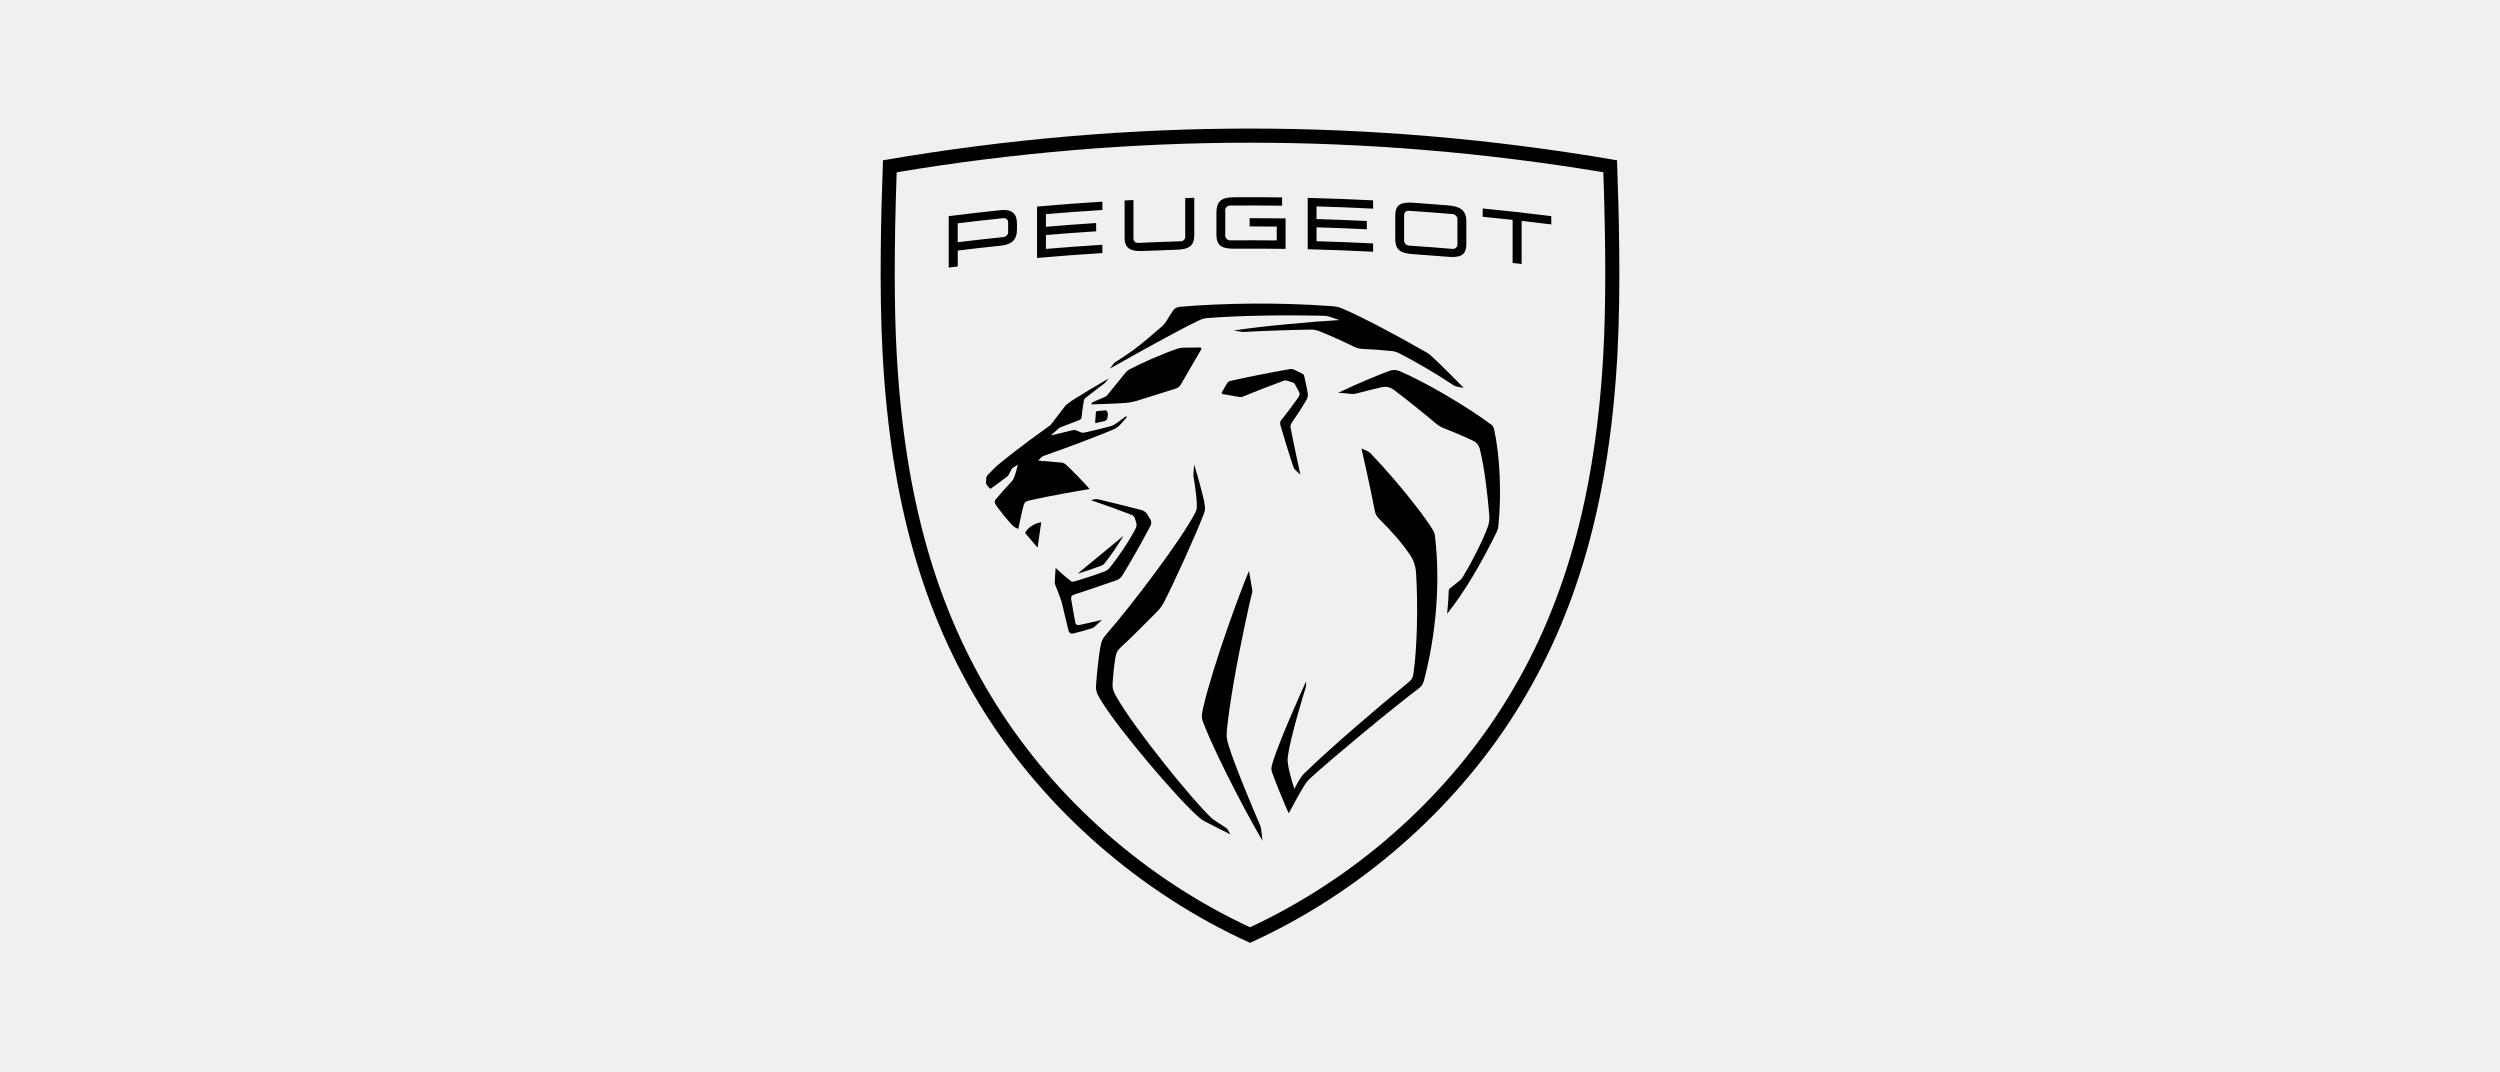
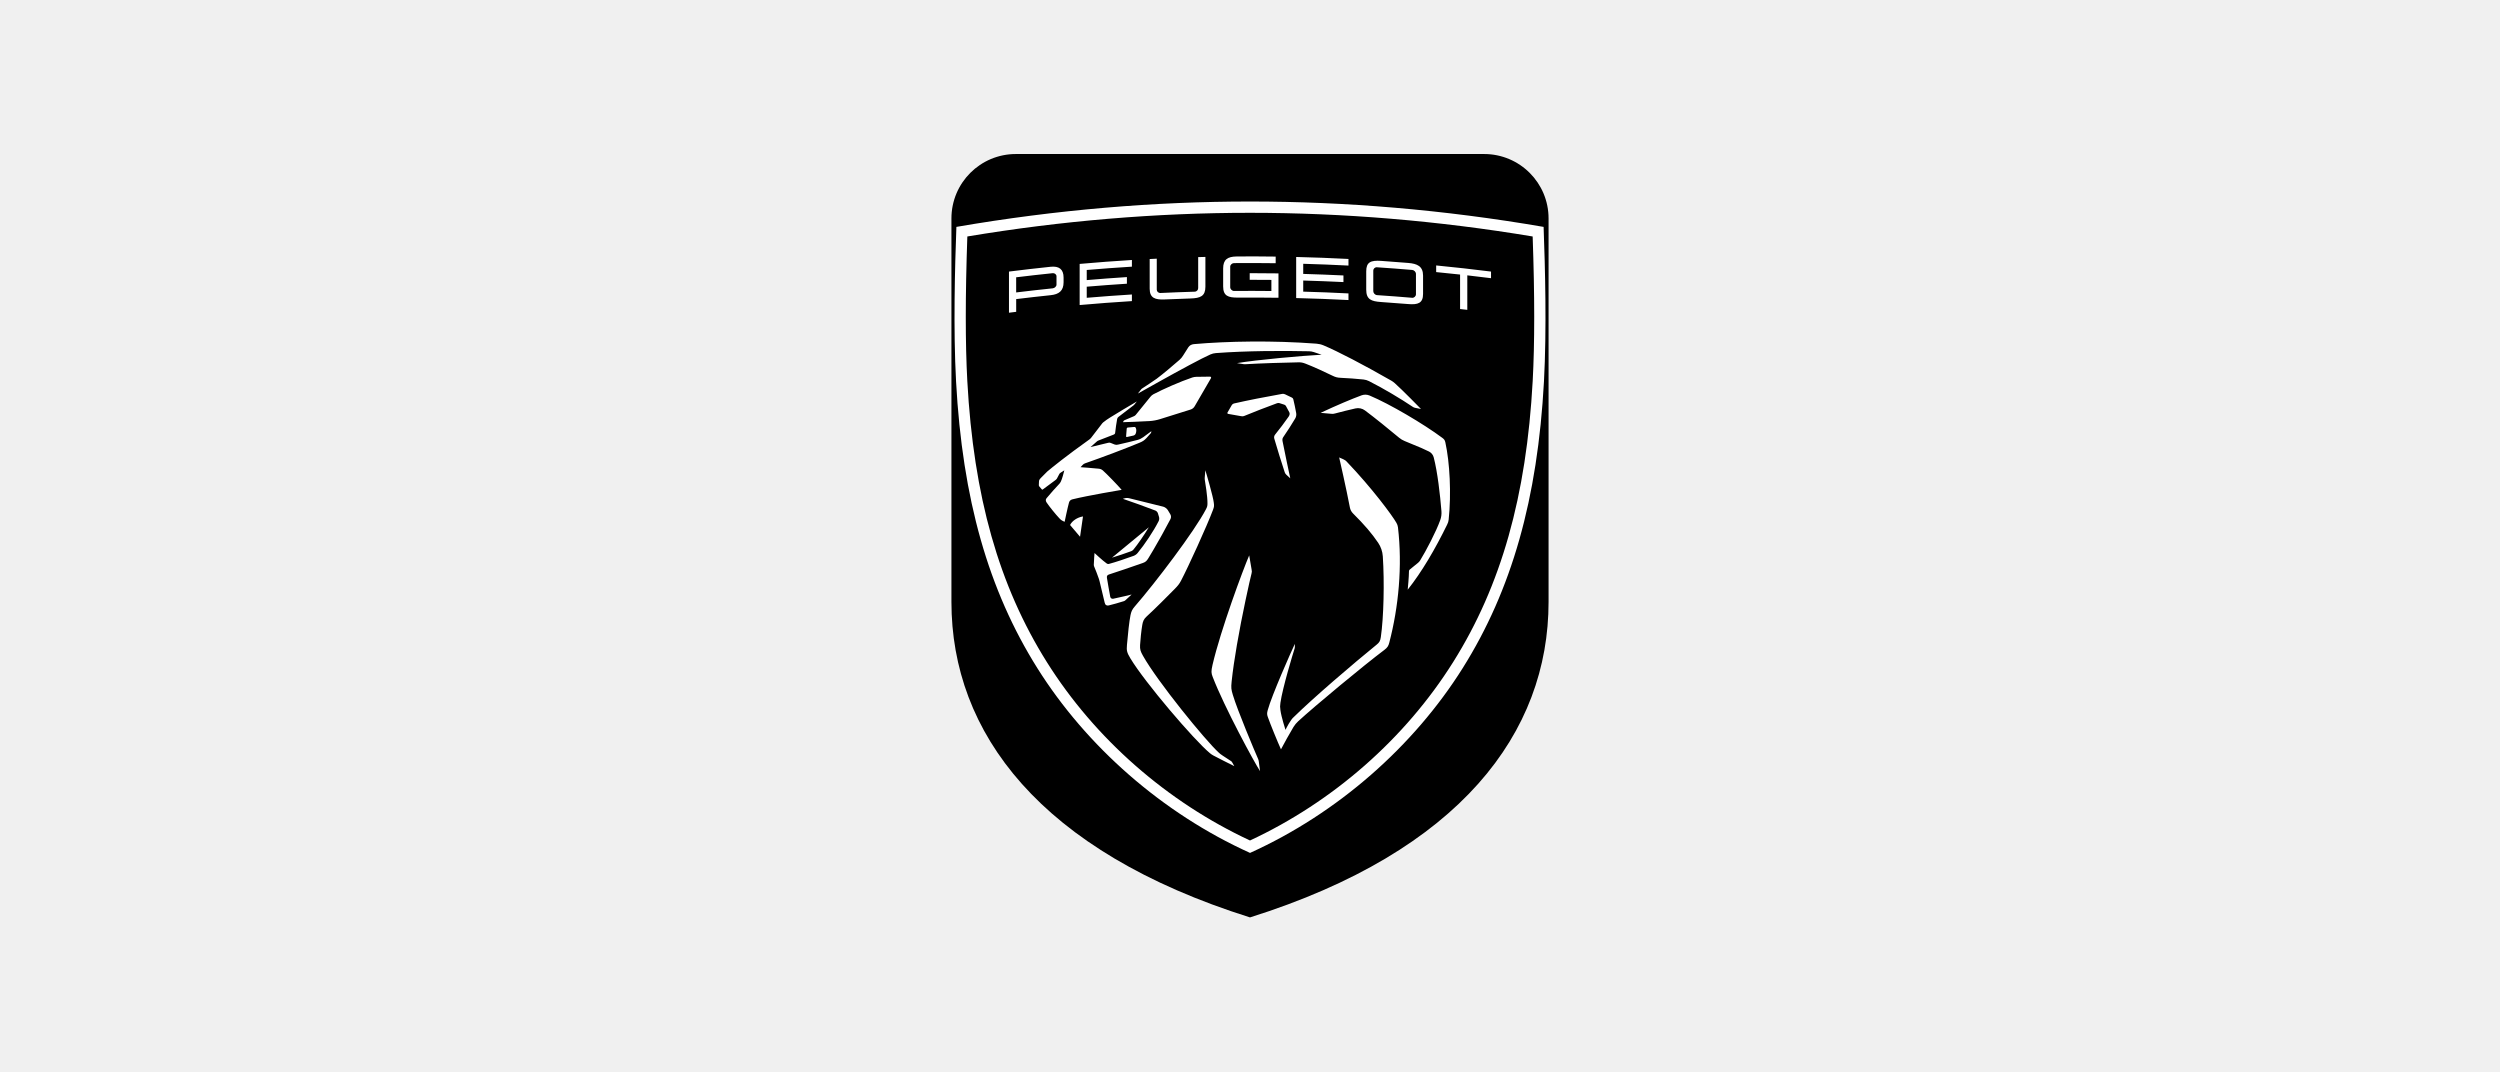
<svg xmlns="http://www.w3.org/2000/svg" viewBox="0 0 2100 900" role="img" aria-labelledby="title desc">
  <g id="artboard" transform="translate(708 108) scale(28.5)">
    <g id="artwork">
      <g id="artwork">
-         <path fill="#000000" d="M12 0c3.499 0 7.131.299 10.817.935.055 1.478.117 3.762.013 5.7-.235 4.322-1.186 7.676-2.994 10.556-1.803 2.872-4.594 5.342-7.835 6.808-3.242-1.467-6.033-3.936-7.836-6.808-1.808-2.88-2.759-6.235-2.994-10.556-.105-1.938-.043-4.223.012-5.7C4.869.299 8.501 0 12 0zm0 .416c-3.449 0-6.951.293-10.414.872-.076 2.192-.076 3.937-.001 5.324.231 4.248 1.162 7.539 2.931 10.357 1.769 2.818 4.421 5.146 7.484 6.572 3.062-1.426 5.715-3.754 7.484-6.572 1.769-2.818 2.7-6.109 2.931-10.357.075-1.388.075-3.132-.001-5.324C18.951.71 15.449.416 12.0.416zM11.97 13.036s.068.405.089.522c.012.067.014.084-.003.149-.048.17-.363 1.59-.538 2.626-.082.477-.153.95-.195 1.355-.023.23-.016.285.045.489.172.577.808 2.083.93 2.358a.329.329 0 0 1 .026.095l.046.355c-.204-.308-1.312-2.346-1.746-3.474-.051-.133-.061-.198-.004-.443.302-1.296 1.121-3.499 1.351-4.032zm-1.615-3.132c.031.091.291.981.311 1.192.016.117.013.149-.028.261-.228.606-.916 2.113-1.181 2.616-.059.111-.115.183-.226.296-.254.258-.739.746-1.039 1.019-.109.099-.139.184-.161.313-.036.206-.071.558-.081.74-.009.16.017.235.106.393.529.945 2.297 3.119 2.8 3.576.036.033.063.055.14.106.074.049.315.206.315.206a.085.085 0 0 1 .024.026l.087.154c-.226-.112-.587-.293-.774-.393a.753.753 0 0 1-.125-.085c-.59-.49-2.396-2.606-2.928-3.49-.133-.221-.146-.292-.128-.501.033-.389.085-.877.13-1.092.027-.129.056-.205.155-.319.753-.865 2.206-2.774 2.629-3.591.047-.092.051-.124.052-.212.003-.253-.078-.746-.099-.87a.238.238 0 0 1-.003-.059l.023-.288zm4.931-.475c.081.038.214.08.273.15.937.978 1.686 1.993 1.836 2.26.029.051.049.103.056.162.168 1.427.024 2.938-.32 4.253-.031.119-.066.179-.18.265-.761.571-2.569 2.072-3.176 2.63a.996.996 0 0 0-.172.209c-.153.251-.342.601-.462.825-.123-.27-.392-.927-.485-1.193-.03-.087-.035-.132-.004-.248.15-.551.862-2.154 1-2.444-.002.037.006.135-.008.169-.062.19-.445 1.453-.523 2-.017.122-.016.155 0 .274.034.256.187.725.187.725.017-.041.189-.384.309-.477.709-.698 2.197-1.972 3.05-2.664.096-.078.132-.13.153-.277.106-.725.136-2.027.073-2.975a1.012 1.012 0 0 0-.171-.5c-.231-.342-.507-.665-.926-1.081a.415.415 0 0 1-.116-.219c-.122-.652-.395-1.845-.395-1.845zm-7.92 1.509a.331.331 0 0 1 .179-.007c.267.064.832.203 1.259.312.06.015.135.071.167.124l.093.155a.182.182 0 0 1 .006.177 21.795 21.795 0 0 1-.305.565l-.089.158c-.163.29-.325.569-.418.716-.061.097-.095.14-.203.178-.42.148-.942.325-1.252.425-.063.021-.085.059-.073.13.022.128.094.564.121.691.01.047.048.084.117.071.183-.035.671-.154.671-.154s-.144.133-.23.212a.146.146 0 0 1-.054.032c-.133.044-.458.136-.559.158-.079.017-.129-.014-.15-.103 0 0-.139-.59-.189-.791a1.552 1.552 0 0 0-.025-.087c-.037-.116-.128-.344-.178-.464a.108.108 0 0 1-.009-.044c.002-.137.027-.442.027-.442s.299.28.444.382c.033.023.052.028.092.018.199-.051.655-.202.906-.296a.347.347 0 0 0 .146-.105c.259-.314.585-.801.772-1.169a.219.219 0 0 0 .015-.163l-.041-.133c-.012-.039-.053-.083-.091-.098a34.025 34.025 0 0 0-1.2-.433l.049-.015zm8.742-3.797a.407.407 0 0 1 .299.007c.741.311 1.987 1.044 2.679 1.56.067.05.093.084.111.165.163.74.224 1.885.122 2.848-.007.069-.021.111-.057.185-.439.898-.933 1.743-1.452 2.395.008-.081.045-.462.047-.683a.076.076 0 0 1 .03-.06 9.058 9.058 0 0 0 .304-.247c.036-.032.057-.055.076-.086.212-.343.59-1.06.743-1.491a.787.787 0 0 0 .043-.328c-.049-.601-.143-1.434-.284-1.978a.334.334 0 0 0-.17-.215c-.121-.062-.359-.171-.9-.388a.763.763 0 0 1-.207-.124c-.355-.298-.91-.746-1.255-1.003a.43.43 0 0 0-.353-.075 21.499 21.499 0 0 0-.752.186c-.061.017-.085.018-.149.011-.101-.012-.301-.028-.382-.034.587-.276 1.152-.514 1.506-.644zM8.274 12c-.184.302-.403.624-.569.824a.199.199 0 0 1-.083.059 14.149 14.149 0 0 1-.706.238l1.359-1.121zm-2.427-.397l-.108.748-.368-.433c.067-.145.263-.283.477-.316zm-.687-1.699l-.133.084c-.033.021-.042.03-.056.059a2.697 2.697 0 0 1-.086.162c-.009.016-.034.04-.047.05a16.611 16.611 0 0 1-.477.353c-.009.006-.02.004-.028-.004-.017-.017-.086-.095-.098-.114a.082.082 0 0 1-.015-.049 2.033 2.033 0 0 1 .006-.134c.004-.051.018-.075.081-.139.069-.072.145-.147.224-.225.195-.164.686-.563 1.564-1.19a.193.193 0 0 0 .044-.042c.092-.124.354-.464.419-.545a.193.193 0 0 1 .031-.031 2.485 2.485 0 0 1 .26-.183c.244-.154.718-.435.983-.59l-.101.124c-.006.005-.011.011-.017.016a42.288 42.288 0 0 0-.562.431c-.029.023-.04.043-.047.078-.023.127-.06.367-.072.5-.003.039-.02.058-.06.074-.173.07-.378.144-.544.211-.036.014-.045.019-.066.036-.017.013-.237.21-.237.21s.479-.118.655-.158c.042-.009.06-.007.099.011.036.017.097.041.129.052.049.018.075.017.129.005.198-.044.531-.123.708-.17.092-.024.142-.049.22-.103.085-.059.3-.221.3-.221s-.004.029-.007.044a.059.059 0 0 1-.016.032 3.986 3.986 0 0 1-.158.178c-.087.09-.139.122-.248.168-.503.21-1.364.536-2.009.76-.042.015-.061.027-.092.059-.034.035-.08.085-.08.085s.526.038.687.057c.052.006.089.023.129.057.132.114.569.564.7.721 0 0-1.243.207-1.818.35-.071.018-.107.063-.123.12-.048.168-.16.706-.16.706s-.04-.013-.096-.045c-.038-.022-.058-.04-.1-.085-.136-.144-.36-.42-.468-.58-.032-.047-.045-.107-.005-.155.117-.144.351-.406.48-.541.014-.015.031-.04.05-.077.05-.103.104-.318.128-.414zm8.022-2.817a.18.18 0 0 1 .108.015l.256.123a.093.093 0 0 1 .05.063c.035.147.077.341.106.506a.299.299 0 0 1-.036.199c-.106.185-.324.517-.446.695-.027.04-.03.088-.022.136.055.306.286 1.374.286 1.374l-.145-.132a.21.21 0 0 1-.06-.092c-.103-.302-.296-.933-.385-1.241a.159.159 0 0 1 .03-.145c.151-.184.372-.478.5-.664.036-.052.048-.11.027-.153a4.614 4.614 0 0 0-.127-.237.106.106 0 0 0-.06-.049l-.174-.056a.145.145 0 0 0-.093.002c-.379.138-.889.336-1.201.466-.046.019-.064.021-.12.012-.09-.013-.353-.06-.482-.085a.034.034 0 0 1-.023-.051l.153-.265a.147.147 0 0 1 .096-.07c.492-.112 1.143-.241 1.762-.35zM7.737 8.306a.054.054 0 0 1 .055.033c.031.072.022.152-.007.221-.012.028-.047.055-.077.062l-.246.055a.023.023 0 0 1-.027-.024l.023-.289a.04.04 0 0 1 .036-.037l.243-.021zm2.794-1.854a.037.037 0 0 1 .032.055l-.599 1.032a.264.264 0 0 1-.155.126l-1.123.352a1.65 1.65 0 0 1-.376.071c-.249.019-.989.042-.989.042l.016-.035a.074.074 0 0 1 .038-.037l.35-.149a.169.169 0 0 0 .067-.05l.54-.666c.029-.036.067-.07.107-.091.357-.188.992-.47 1.437-.619a.508.508 0 0 1 .143-.024l.512-.007zm-.6-1.198c1.239-.109 2.915-.139 4.517-.017a.837.837 0 0 1 .264.064c.525.221 1.456.704 2.491 1.297a.776.776 0 0 1 .128.092c.274.242.969.954.969.954l-.217-.043a.228.228 0 0 1-.084-.035c-.438-.295-1.078-.678-1.615-.949a.592.592 0 0 0-.203-.06 14.69 14.69 0 0 0-.844-.062c-.114-.005-.191-.024-.303-.08-.213-.108-.728-.342-.985-.44-.11-.042-.166-.052-.273-.05-.441.006-1.446.038-1.959.07a.244.244 0 0 1-.052-.003l-.244-.038c.694-.12 2.408-.273 3.117-.31l-.289-.097a.596.596 0 0 0-.173-.03c-.97-.022-2.304-.018-3.432.067a.61.61 0 0 0-.202.05c-.323.142-1.11.569-1.899 1.008-.255.142-.529.295-.773.433 0 0 .099-.127.117-.151.017-.021.022-.025.045-.04.102-.068.411-.268.534-.358.238-.179.613-.496.836-.692a.668.668 0 0 0 .129-.153c.072-.117.151-.244.2-.315.041-.061.112-.104.201-.112zM4.655 2.404c.306-.032.477.087.477.398v.172c0 .317-.171.446-.477.477a71.255 71.255 0 0 0-1.269.144v.469c-.089.011-.177.022-.266.033V2.581a70.662 70.662 0 0 1 1.535-.177zm14.203-.049a71.245 71.245 0 0 1 2.022.226v.244a68.767 68.767 0 0 0-.874-.105v1.271a94.038 94.038 0 0 0-.266-.03V2.691a68.332 68.332 0 0 0-.881-.091v-.244zM7.649 2.156v.244a71.853 71.853 0 0 0-1.664.122v.373a68.573 68.573 0 0 1 1.48-.111v.244a70.541 70.541 0 0 0-1.48.11v.409a69.7 69.7 0 0 1 1.664-.122v.244a70.938 70.938 0 0 0-1.925.145v-1.515a70.535 70.535 0 0 1 1.925-.145zm8.633.415c0-.34.168-.41.548-.384.333.023.666.048.999.076.33.027.547.12.547.467v.676c0 .34-.188.402-.547.372a72.552 72.552 0 0 0-.999-.075c-.363-.025-.548-.095-.548-.455v-.676zm-2.581-.528c.643.015 1.285.04 1.927.073v.244a70.737 70.737 0 0 0-1.667-.066v.373c.494.014.988.033 1.482.057v.244a70.441 70.441 0 0 0-1.482-.057v.409a69.156 69.156 0 0 1 1.667.066v.244a71.29 71.29 0 0 0-1.927-.073v-1.515zm-3.344-.001v1.096c0 .347-.182.423-.548.434a68.029 68.029 0 0 0-.957.036c-.34.015-.548-.049-.548-.393V2.119l.261-.013v1.142c0 .069.059.126.139.122a70.12 70.12 0 0 1 1.255-.048c.08-.002.132-.063.132-.132v-1.142c.089-.003.178-.005.268-.007zm6.324.38c-.079-.005-.139.05-.139.13v.749c0 .069.059.142.139.148.432.029.864.061 1.295.098.069.006.138-.058.138-.127v-.749c0-.079-.069-.144-.138-.15a70.186 70.186 0 0 0-1.295-.098zm-5.172-.398c.479-.004.958-.002 1.437.005v.244a72.147 72.147 0 0 0-1.536-.004c-.069.001-.139.061-.139.13v.759c0 .069.069.138.139.137.459-.004.918-.003 1.378.002v-.409a66.592 66.592 0 0 0-.799-.004v-.244c.353 0 .707.003 1.06.008v.898a71.123 71.123 0 0 0-1.49-.006c-.363.003-.548-.06-.548-.414v-.66c0-.33.165-.438.499-.441zm-6.755.616l-.021 0a70.229 70.229 0 0 0-1.348.152V3.35a71.034 71.034 0 0 1 1.348-.152c.069-.007.138-.07.138-.136v-.307c0-.069-.069-.122-.138-.115l.021-0z" />
+         <path fill="#000000" d="M5.1 0.75h13.8c1.05 0 1.9.85 1.9 1.9v11.3c0 3.85-2.6 7.35-8.8 9.3-6.2-1.95-8.8-5.45-8.8-9.3V2.65c0-1.05.85-1.9 1.9-1.9z" />
+         <g transform="translate(2.4 2.15) scale(0.8)">
+           <path fill="#ffffff" d="M12 0c3.499 0 7.131.299 10.817.935.055 1.478.117 3.762.013 5.7-.235 4.322-1.186 7.676-2.994 10.556-1.803 2.872-4.594 5.342-7.835 6.808-3.242-1.467-6.033-3.936-7.836-6.808-1.808-2.88-2.759-6.235-2.994-10.556-.105-1.938-.043-4.223.012-5.7C4.869.299 8.501 0 12 0zm0 .416c-3.449 0-6.951.293-10.414.872-.076 2.192-.076 3.937-.001 5.324.231 4.248 1.162 7.539 2.931 10.357 1.769 2.818 4.421 5.146 7.484 6.572 3.062-1.426 5.715-3.754 7.484-6.572 1.769-2.818 2.7-6.109 2.931-10.357.075-1.388.075-3.132-.001-5.324C18.951.71 15.449.416 12.0.416zM11.97 13.036s.068.405.089.522c.012.067.014.084-.003.149-.048.17-.363 1.59-.538 2.626-.082.477-.153.95-.195 1.355-.023.23-.016.285.045.489.172.577.808 2.083.93 2.358a.329.329 0 0 1 .026.095l.046.355c-.204-.308-1.312-2.346-1.746-3.474-.051-.133-.061-.198-.004-.443.302-1.296 1.121-3.499 1.351-4.032zm-1.615-3.132c.031.091.291.981.311 1.192.016.117.013.149-.028.261-.228.606-.916 2.113-1.181 2.616-.059.111-.115.183-.226.296-.254.258-.739.746-1.039 1.019-.109.099-.139.184-.161.313-.036.206-.071.558-.081.74-.009.16.017.235.106.393.529.945 2.297 3.119 2.8 3.576.036.033.063.055.14.106.074.049.315.206.315.206a.085.085 0 0 1 .024.026l.087.154c-.226-.112-.587-.293-.774-.393a.753.753 0 0 1-.125-.085c-.59-.49-2.396-2.606-2.928-3.49-.133-.221-.146-.292-.128-.501.033-.389.085-.877.13-1.092.027-.129.056-.205.155-.319.753-.865 2.206-2.774 2.629-3.591.047-.092.051-.124.052-.212.003-.253-.078-.746-.099-.87a.238.238 0 0 1-.003-.059l.023-.288zm4.931-.475c.081.038.214.08.273.15.937.978 1.686 1.993 1.836 2.26.029.051.049.103.056.162.168 1.427.024 2.938-.32 4.253-.031.119-.066.179-.18.265-.761.571-2.569 2.072-3.176 2.63a.996.996 0 0 0-.172.209c-.153.251-.342.601-.462.825-.123-.27-.392-.927-.485-1.193-.03-.087-.035-.132-.004-.248.15-.551.862-2.154 1-2.444-.002.037.006.135-.008.169-.062.19-.445 1.453-.523 2-.017.122-.016.155 0 .274.034.256.187.725.187.725.017-.041.189-.384.309-.477.709-.698 2.197-1.972 3.05-2.664.096-.078.132-.13.153-.277.106-.725.136-2.027.073-2.975a1.012 1.012 0 0 0-.171-.5c-.231-.342-.507-.665-.926-1.081a.415.415 0 0 1-.116-.219c-.122-.652-.395-1.845-.395-1.845zm-7.92 1.509a.331.331 0 0 1 .179-.007c.267.064.832.203 1.259.312.06.015.135.071.167.124l.093.155a.182.182 0 0 1 .006.177 21.795 21.795 0 0 1-.305.565l-.089.158c-.163.29-.325.569-.418.716-.061.097-.095.14-.203.178-.42.148-.942.325-1.252.425-.063.021-.085.059-.073.13.022.128.094.564.121.691.01.047.048.084.117.071.183-.035.671-.154.671-.154s-.144.133-.23.212a.146.146 0 0 1-.054.032c-.133.044-.458.136-.559.158-.079.017-.129-.014-.15-.103 0 0-.139-.59-.189-.791a1.552 1.552 0 0 0-.025-.087c-.037-.116-.128-.344-.178-.464a.108.108 0 0 1-.009-.044c.002-.137.027-.442.027-.442s.299.28.444.382c.033.023.052.028.092.018.199-.051.655-.202.906-.296a.347.347 0 0 0 .146-.105c.259-.314.585-.801.772-1.169a.219.219 0 0 0 .015-.163l-.041-.133c-.012-.039-.053-.083-.091-.098a34.025 34.025 0 0 0-1.2-.433l.049-.015zm8.742-3.797a.407.407 0 0 1 .299.007c.741.311 1.987 1.044 2.679 1.56.067.05.093.084.111.165.163.74.224 1.885.122 2.848-.007.069-.021.111-.057.185-.439.898-.933 1.743-1.452 2.395.008-.081.045-.462.047-.683a.076.076 0 0 1 .03-.06 9.058 9.058 0 0 0 .304-.247c.036-.032.057-.055.076-.086.212-.343.59-1.06.743-1.491a.787.787 0 0 0 .043-.328c-.049-.601-.143-1.434-.284-1.978a.334.334 0 0 0-.17-.215c-.121-.062-.359-.171-.9-.388a.763.763 0 0 1-.207-.124c-.355-.298-.91-.746-1.255-1.003a.43.43 0 0 0-.353-.075 21.499 21.499 0 0 0-.752.186c-.061.017-.085.018-.149.011-.101-.012-.301-.028-.382-.034.587-.276 1.152-.514 1.506-.644zM8.274 12c-.184.302-.403.624-.569.824a.199.199 0 0 1-.083.059 14.149 14.149 0 0 1-.706.238l1.359-1.121zm-2.427-.397l-.108.748-.368-.433c.067-.145.263-.283.477-.316zm-.687-1.699l-.133.084c-.033.021-.042.03-.056.059a2.697 2.697 0 0 1-.086.162c-.009.016-.034.04-.047.05a16.611 16.611 0 0 1-.477.353c-.009.006-.02.004-.028-.004-.017-.017-.086-.095-.098-.114a.082.082 0 0 1-.015-.049 2.033 2.033 0 0 1 .006-.134c.004-.051.018-.075.081-.139.069-.072.145-.147.224-.225.195-.164.686-.563 1.564-1.19a.193.193 0 0 0 .044-.042c.092-.124.354-.464.419-.545a.193.193 0 0 1 .031-.031 2.485 2.485 0 0 1 .26-.183c.244-.154.718-.435.983-.59l-.101.124c-.006.005-.011.011-.017.016a42.288 42.288 0 0 0-.562.431c-.029.023-.04.043-.047.078-.023.127-.06.367-.072.5-.003.039-.02.058-.06.074-.173.07-.378.144-.544.211-.036.014-.045.019-.066.036-.017.013-.237.21-.237.21s.479-.118.655-.158c.042-.009.06-.007.099.011.036.017.097.041.129.052.049.018.075.017.129.005.198-.044.531-.123.708-.17.092-.024.142-.049.22-.103.085-.059.3-.221.3-.221s-.004.029-.007.044a.059.059 0 0 1-.016.032 3.986 3.986 0 0 1-.158.178c-.087.09-.139.122-.248.168-.503.21-1.364.536-2.009.76-.042.015-.061.027-.092.059-.034.035-.08.085-.08.085s.526.038.687.057c.052.006.089.023.129.057.132.114.569.564.7.721 0 0-1.243.207-1.818.35-.071.018-.107.063-.123.12-.048.168-.16.706-.16.706s-.04-.013-.096-.045c-.038-.022-.058-.04-.1-.085-.136-.144-.36-.42-.468-.58-.032-.047-.045-.107-.005-.155.117-.144.351-.406.48-.541.014-.015.031-.04.05-.077.05-.103.104-.318.128-.414zm8.022-2.817a.18.18 0 0 1 .108.015l.256.123a.093.093 0 0 1 .05.063c.035.147.077.341.106.506a.299.299 0 0 1-.036.199c-.106.185-.324.517-.446.695-.027.04-.03.088-.022.136.055.306.286 1.374.286 1.374l-.145-.132a.21.21 0 0 1-.06-.092c-.103-.302-.296-.933-.385-1.241a.159.159 0 0 1 .03-.145c.151-.184.372-.478.5-.664.036-.052.048-.11.027-.153a4.614 4.614 0 0 0-.127-.237.106.106 0 0 0-.06-.049l-.174-.056a.145.145 0 0 0-.093.002c-.379.138-.889.336-1.201.466-.046.019-.064.021-.12.012-.09-.013-.353-.06-.482-.085a.034.034 0 0 1-.023-.051l.153-.265a.147.147 0 0 1 .096-.07c.492-.112 1.143-.241 1.762-.35zM7.737 8.306a.054.054 0 0 1 .055.033c.031.072.022.152-.007.221-.012.028-.047.055-.077.062l-.246.055a.023.023 0 0 1-.027-.024l.023-.289a.04.04 0 0 1 .036-.037l.243-.021zm2.794-1.854a.037.037 0 0 1 .032.055l-.599 1.032a.264.264 0 0 1-.155.126l-1.123.352a1.65 1.65 0 0 1-.376.071c-.249.019-.989.042-.989.042l.016-.035a.074.074 0 0 1 .038-.037l.35-.149a.169.169 0 0 0 .067-.05l.54-.666c.029-.036.067-.07.107-.091.357-.188.992-.47 1.437-.619a.508.508 0 0 1 .143-.024l.512-.007zm-.6-1.198c1.239-.109 2.915-.139 4.517-.017a.837.837 0 0 1 .264.064c.525.221 1.456.704 2.491 1.297a.776.776 0 0 1 .128.092c.274.242.969.954.969.954l-.217-.043a.228.228 0 0 1-.084-.035c-.438-.295-1.078-.678-1.615-.949a.592.592 0 0 0-.203-.06 14.69 14.69 0 0 0-.844-.062c-.114-.005-.191-.024-.303-.08-.213-.108-.728-.342-.985-.44-.11-.042-.166-.052-.273-.05-.441.006-1.446.038-1.959.07a.244.244 0 0 1-.052-.003l-.244-.038c.694-.12 2.408-.273 3.117-.31l-.289-.097a.596.596 0 0 0-.173-.03c-.97-.022-2.304-.018-3.432.067a.61.61 0 0 0-.202.05c-.323.142-1.11.569-1.899 1.008-.255.142-.529.295-.773.433 0 0 .099-.127.117-.151.017-.021.022-.025.045-.04.102-.068.411-.268.534-.358.238-.179.613-.496.836-.692a.668.668 0 0 0 .129-.153c.072-.117.151-.244.2-.315.041-.061.112-.104.201-.112zM4.655 2.404c.306-.032.477.087.477.398v.172c0 .317-.171.446-.477.477a71.255 71.255 0 0 0-1.269.144v.469c-.089.011-.177.022-.266.033V2.581a70.662 70.662 0 0 1 1.535-.177zm14.203-.049a71.245 71.245 0 0 1 2.022.226v.244a68.767 68.767 0 0 0-.874-.105v1.271a94.038 94.038 0 0 0-.266-.03V2.691a68.332 68.332 0 0 0-.881-.091v-.244zM7.649 2.156v.244a71.853 71.853 0 0 0-1.664.122v.373a68.573 68.573 0 0 1 1.48-.111v.244a70.541 70.541 0 0 0-1.48.11v.409a69.7 69.7 0 0 1 1.664-.122v.244a70.938 70.938 0 0 0-1.925.145v-1.515a70.535 70.535 0 0 1 1.925-.145zm8.633.415c0-.34.168-.41.548-.384.333.023.666.048.999.076.33.027.547.12.547.467v.676c0 .34-.188.402-.547.372a72.552 72.552 0 0 0-.999-.075c-.363-.025-.548-.095-.548-.455v-.676zm-2.581-.528c.643.015 1.285.04 1.927.073v.244a70.737 70.737 0 0 0-1.667-.066v.373c.494.014.988.033 1.482.057v.244a70.441 70.441 0 0 0-1.482-.057v.409a69.156 69.156 0 0 1 1.667.066v.244a71.29 71.29 0 0 0-1.927-.073v-1.515zm-3.344-.001v1.096c0 .347-.182.423-.548.434a68.029 68.029 0 0 0-.957.036c-.34.015-.548-.049-.548-.393V2.119l.261-.013v1.142c0 .069.059.126.139.122a70.12 70.12 0 0 1 1.255-.048c.08-.002.132-.063.132-.132v-1.142c.089-.003.178-.005.268-.007zm6.324.38c-.079-.005-.139.05-.139.13v.749c0 .069.059.142.139.148.432.029.864.061 1.295.098.069.006.138-.058.138-.127v-.749c0-.079-.069-.144-.138-.15a70.186 70.186 0 0 0-1.295-.098zm-5.172-.398c.479-.004.958-.002 1.437.005v.244a72.147 72.147 0 0 0-1.536-.004c-.069.001-.139.061-.139.13v.759c0 .069.069.138.139.137.459-.004.918-.003 1.378.002v-.409a66.592 66.592 0 0 0-.799-.004v-.244c.353 0 .707.003 1.06.008v.898a71.123 71.123 0 0 0-1.49-.006c-.363.003-.548-.06-.548-.414v-.66c0-.33.165-.438.499-.441zm-6.755.616l-.021 0a70.229 70.229 0 0 0-1.348.152V3.35a71.034 71.034 0 0 1 1.348-.152c.069-.007.138-.07.138-.136v-.307c0-.069-.069-.122-.138-.115l.021-0z" />
+         </g>
      </g>
    </g>
  </g>
</svg>
